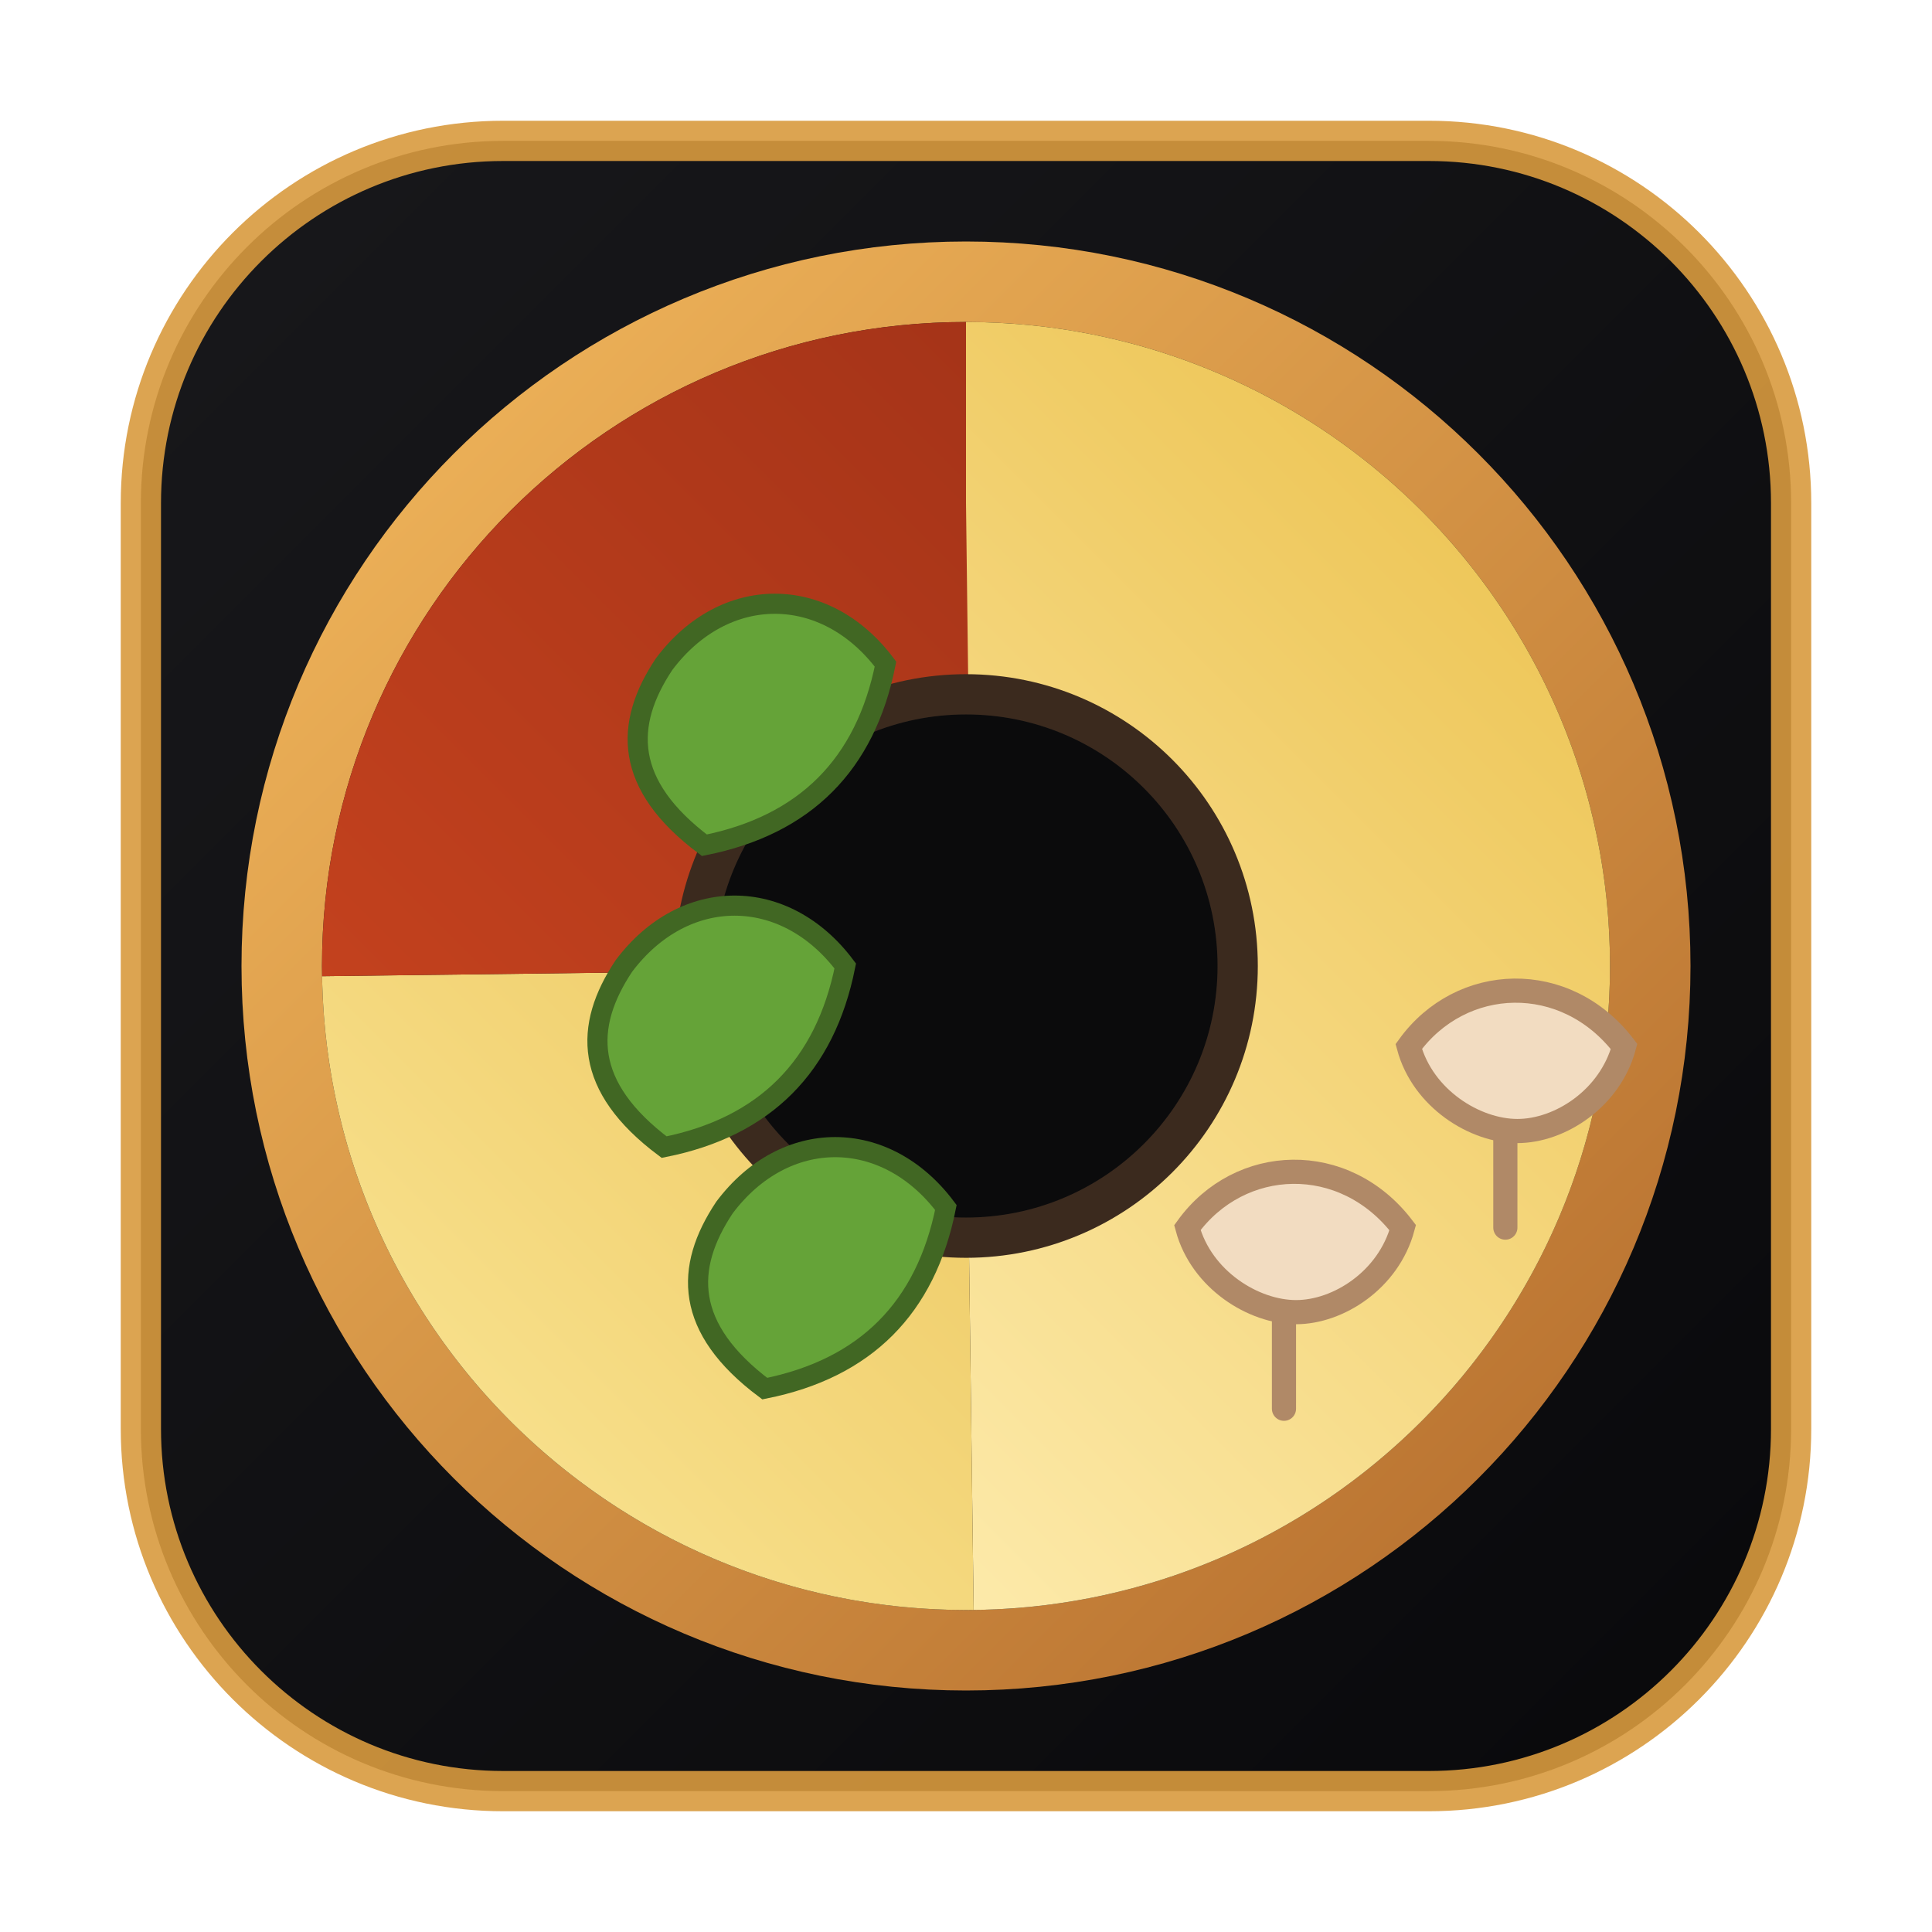
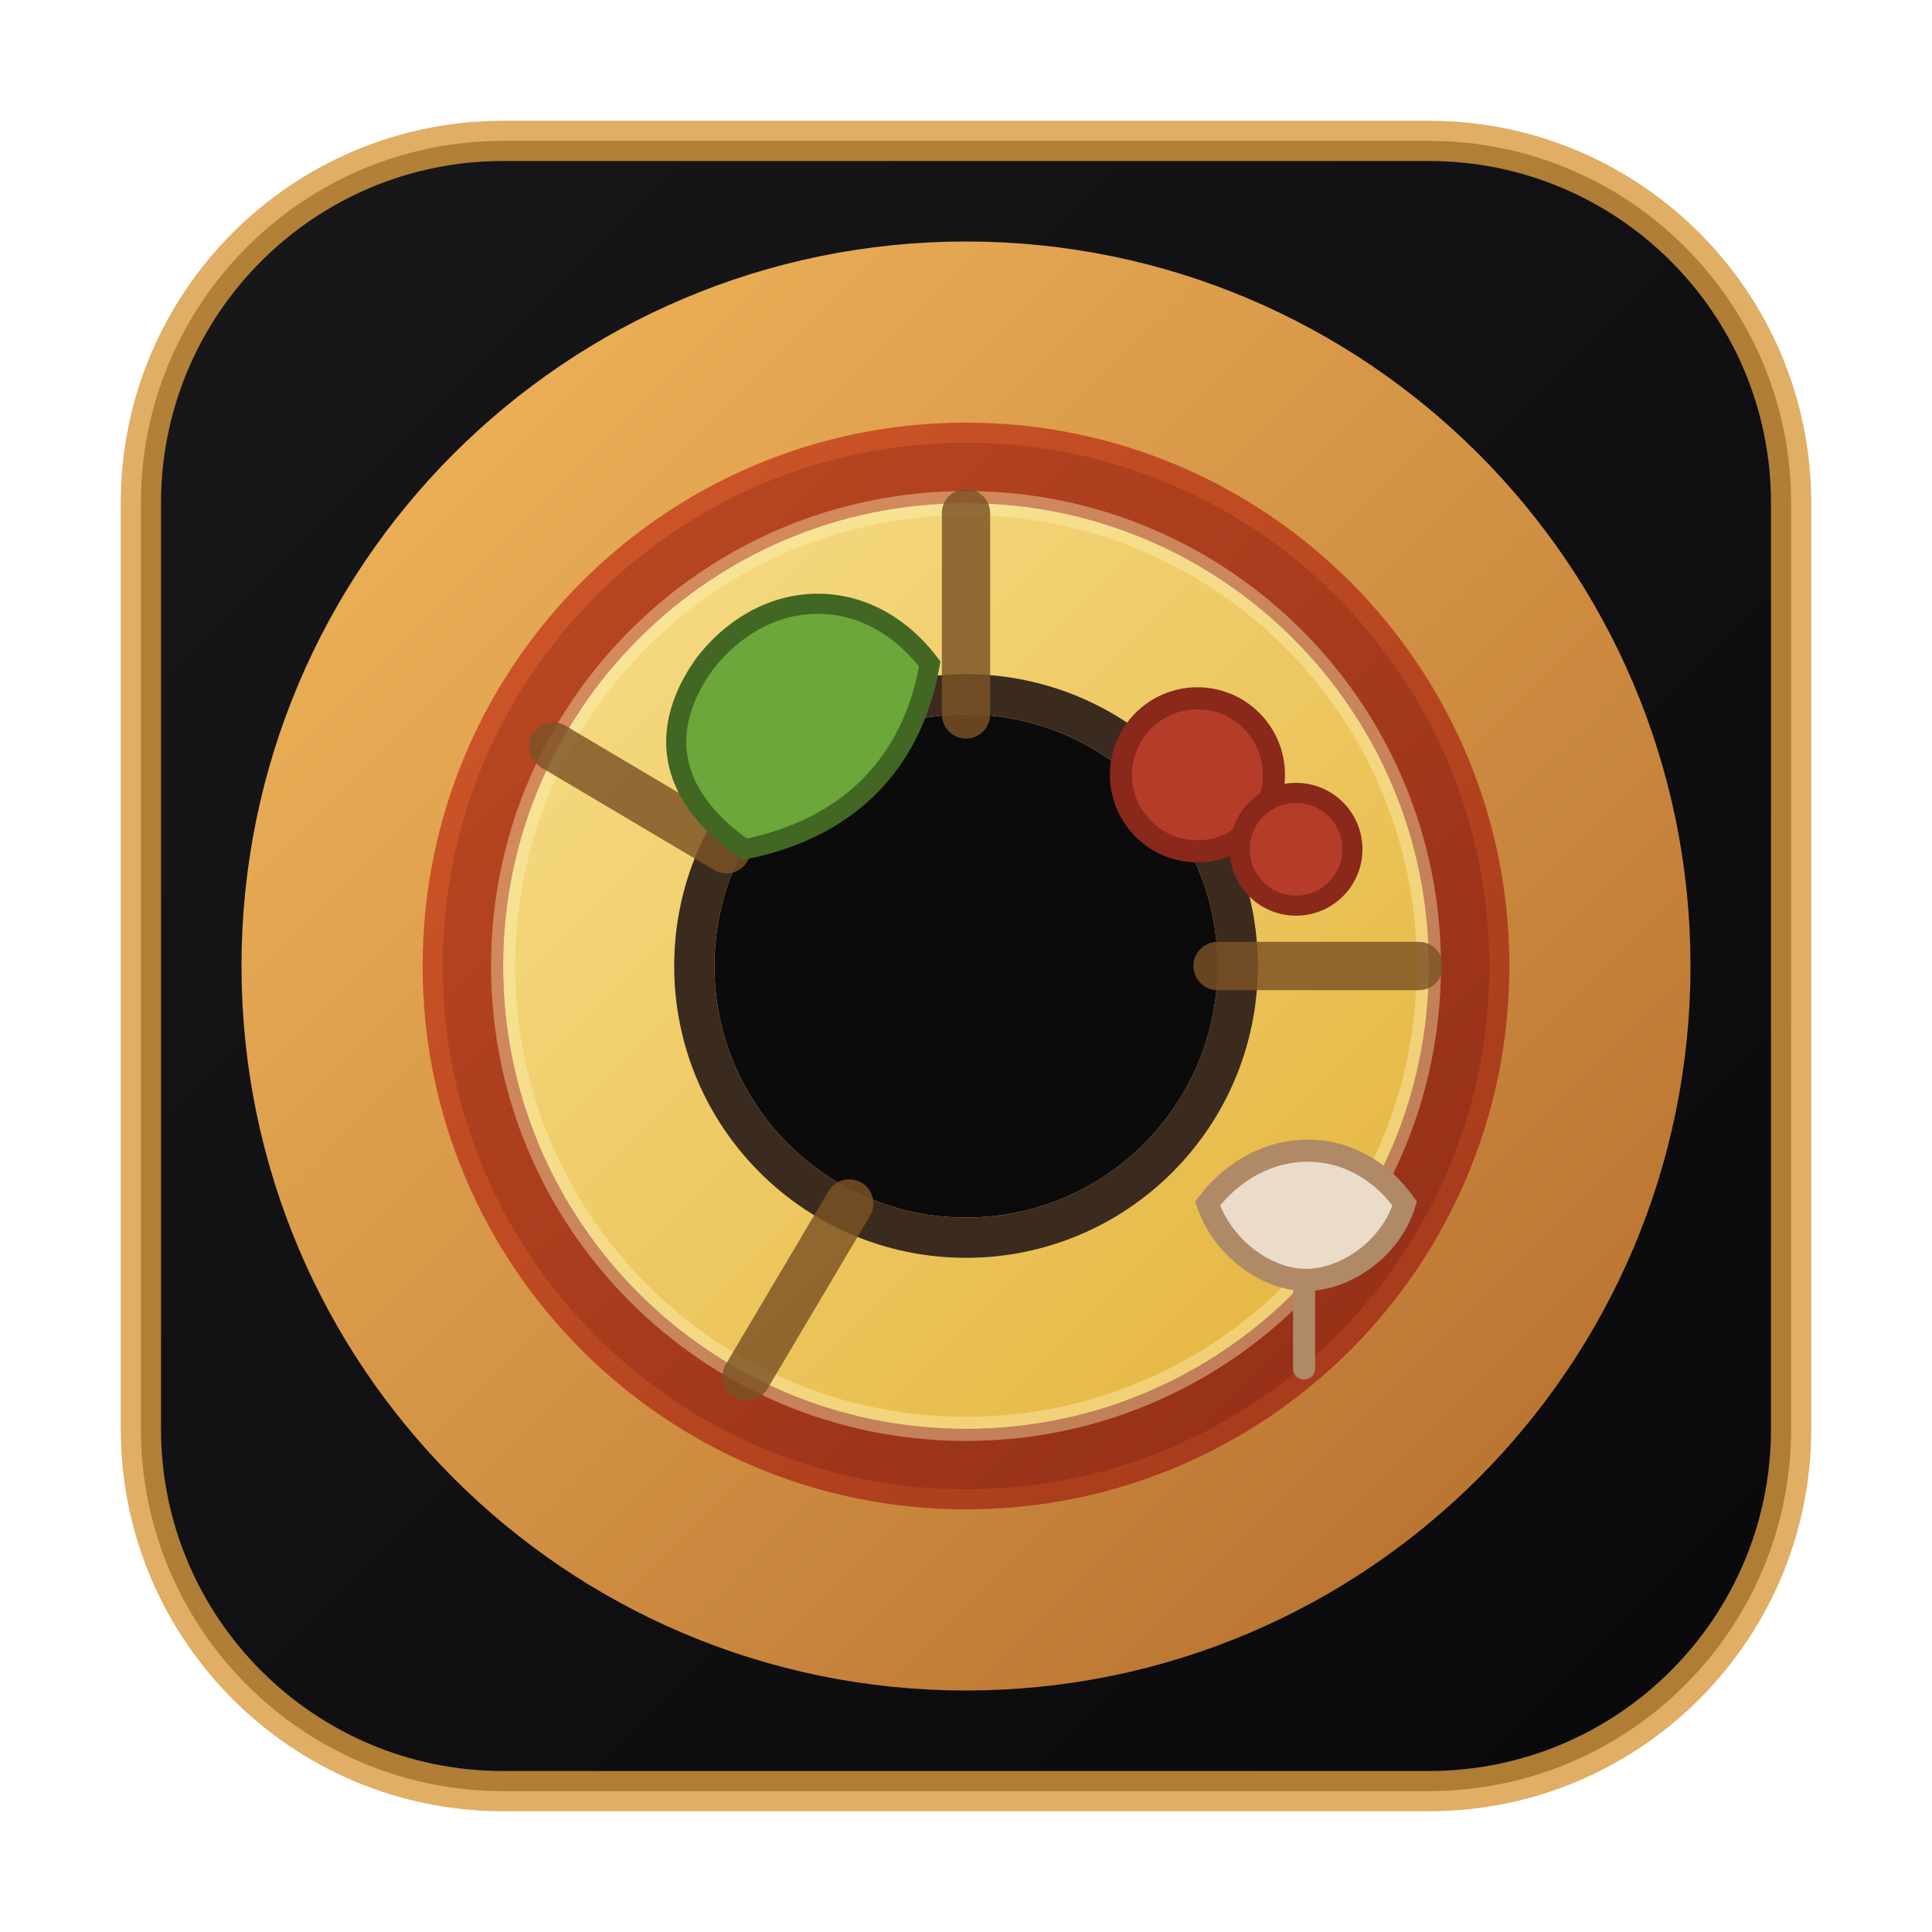
<svg xmlns="http://www.w3.org/2000/svg" viewBox="0 0 96 96">
  <defs>
    <linearGradient id="tile" x1="0" y1="0" x2="1" y2="1">
      <stop offset="0%" stop-color="#18181b" />
      <stop offset="100%" stop-color="#09090b" />
    </linearGradient>
    <linearGradient id="crust" x1="0" y1="0" x2="1" y2="1">
      <stop offset="0%" stop-color="#efb45a" />
      <stop offset="100%" stop-color="#b7702f" />
    </linearGradient>
    <linearGradient id="cheese" x1="0" y1="0" x2="1" y2="1">
      <stop offset="0%" stop-color="#f7df8a" />
      <stop offset="100%" stop-color="#e4b23a" />
    </linearGradient>
-     <linearGradient id="margherita" x1="0" y1="0" x2="1" y2="1">
-       <stop offset="0%" stop-color="#fff0b8" />
-       <stop offset="100%" stop-color="#eec75a" />
-     </linearGradient>
    <linearGradient id="sauce" x1="0" y1="0" x2="1" y2="1">
-       <stop offset="0%" stop-color="#c9441f" />
+       <stop offset="0%" stop-color="#cf4e24" />
      <stop offset="100%" stop-color="#9f3117" />
    </linearGradient>
  </defs>
  <rect x="7" y="7" width="82" height="82" rx="18" fill="url(#tile)" />
-   <rect x="7" y="7" width="82" height="82" rx="18" fill="none" stroke="#d89a3e" stroke-width="2" opacity="0.9" />
+   <rect x="7" y="7" width="82" height="82" rx="18" fill="none" stroke="#d89a3e" stroke-width="2" opacity="0.8" />
  <circle cx="48" cy="48" r="31" fill="none" stroke="url(#crust)" stroke-width="10" />
-   <circle cx="48" cy="48" r="23" fill="none" stroke="#241e1b" stroke-width="18" />
-   <circle cx="48" cy="48" r="23" fill="none" stroke="url(#margherita)" stroke-width="18" stroke-dasharray="72 145" transform="rotate(-90 48 48)" />
-   <circle cx="48" cy="48" r="23" fill="none" stroke="url(#cheese)" stroke-width="18" stroke-dasharray="36 181" stroke-dashoffset="-72" transform="rotate(-90 48 48)" />
-   <circle cx="48" cy="48" r="23" fill="none" stroke="url(#sauce)" stroke-width="18" stroke-dasharray="37 180" stroke-dashoffset="-108" transform="rotate(-90 48 48)" />
+   <circle cx="48" cy="48" r="25" fill="none" stroke="url(#sauce)" stroke-width="4" opacity="0.9" />
+   <circle cx="48" cy="48" r="23" fill="url(#cheese)" />
+   <circle cx="48" cy="48" r="23" fill="none" stroke="#fff2b8" stroke-width="1.2" opacity="0.4" />
  <circle cx="48" cy="48" r="12.5" fill="#0b0b0c" />
  <circle cx="48" cy="48" r="13.5" fill="none" stroke="#3b2a1e" stroke-width="2" />
-   <path d="M33 33c3-4 8-4 11 0c-1 5-4 8-9 9c-4-3-4-6-2-9Z" fill="#65a338" stroke="#416723" stroke-width="1" />
-   <path d="M31 48c3-4 8-4 11 0c-1 5-4 8-9 9c-4-3-4-6-2-9Z" fill="#65a338" stroke="#416723" stroke-width="1" />
-   <path d="M36 60c3-4 8-4 11 0c-1 5-4 8-9 9c-4-3-4-6-2-9Z" fill="#65a338" stroke="#416723" stroke-width="1" />
-   <g fill="#f2dcc1" stroke="#b08967" stroke-width="1.2">
-     <path d="M59 61c2.6-3.6 7.8-3.8 10.7 0c-0.7 2.6-3.2 4.2-5.3 4.2c-2.1 0-4.7-1.6-5.4-4.2Z" />
-     <path d="M63.8 65.2v4.8" stroke-linecap="round" />
-     <path d="M70 52c2.6-3.6 7.8-3.8 10.7 0c-0.7 2.6-3.2 4.2-5.3 4.2c-2.1 0-4.7-1.6-5.4-4.2Z" />
-     <path d="M74.8 56.2V61" stroke-linecap="round" />
+   <g stroke="#7b5225" stroke-width="2.4" stroke-linecap="round" opacity="0.82">
+     <path d="M48 35.5 L48 25.5" />
+     <path d="M60.5 48 L70.5 48" />
+     <path d="M42.2 59.8 L37.1 68.4" />
+     <path d="M36.1 42.2 L27.5 37.1" />
  </g>
+   <path d="M35 33c3.1-4 8.2-4 11.2 0c-0.9 5.1-4.2 8.2-9.2 9.2c-4-2.8-4.2-6.1-2-9.2Z" fill="#6ba73a" stroke="#416723" stroke-width="1" />
+   <path d="M60 59.8c2.7-3.5 7.3-3.5 9.8 0c-0.7 2.3-3 3.8-4.9 3.8s-4.1-1.5-4.9-3.8Z" fill="#eadcc8" stroke="#b08967" stroke-width="1.1" />
+   <path d="M64.8 63.6v4.4" stroke="#b08967" stroke-width="1.1" stroke-linecap="round" />
+   <circle cx="59.5" cy="38.5" r="3.8" fill="#b63c2a" stroke="#8a281c" stroke-width="1.1" />
+   <circle cx="64.4" cy="42.2" r="2.8" fill="#b63c2a" stroke="#8a281c" stroke-width="1" />
</svg>
